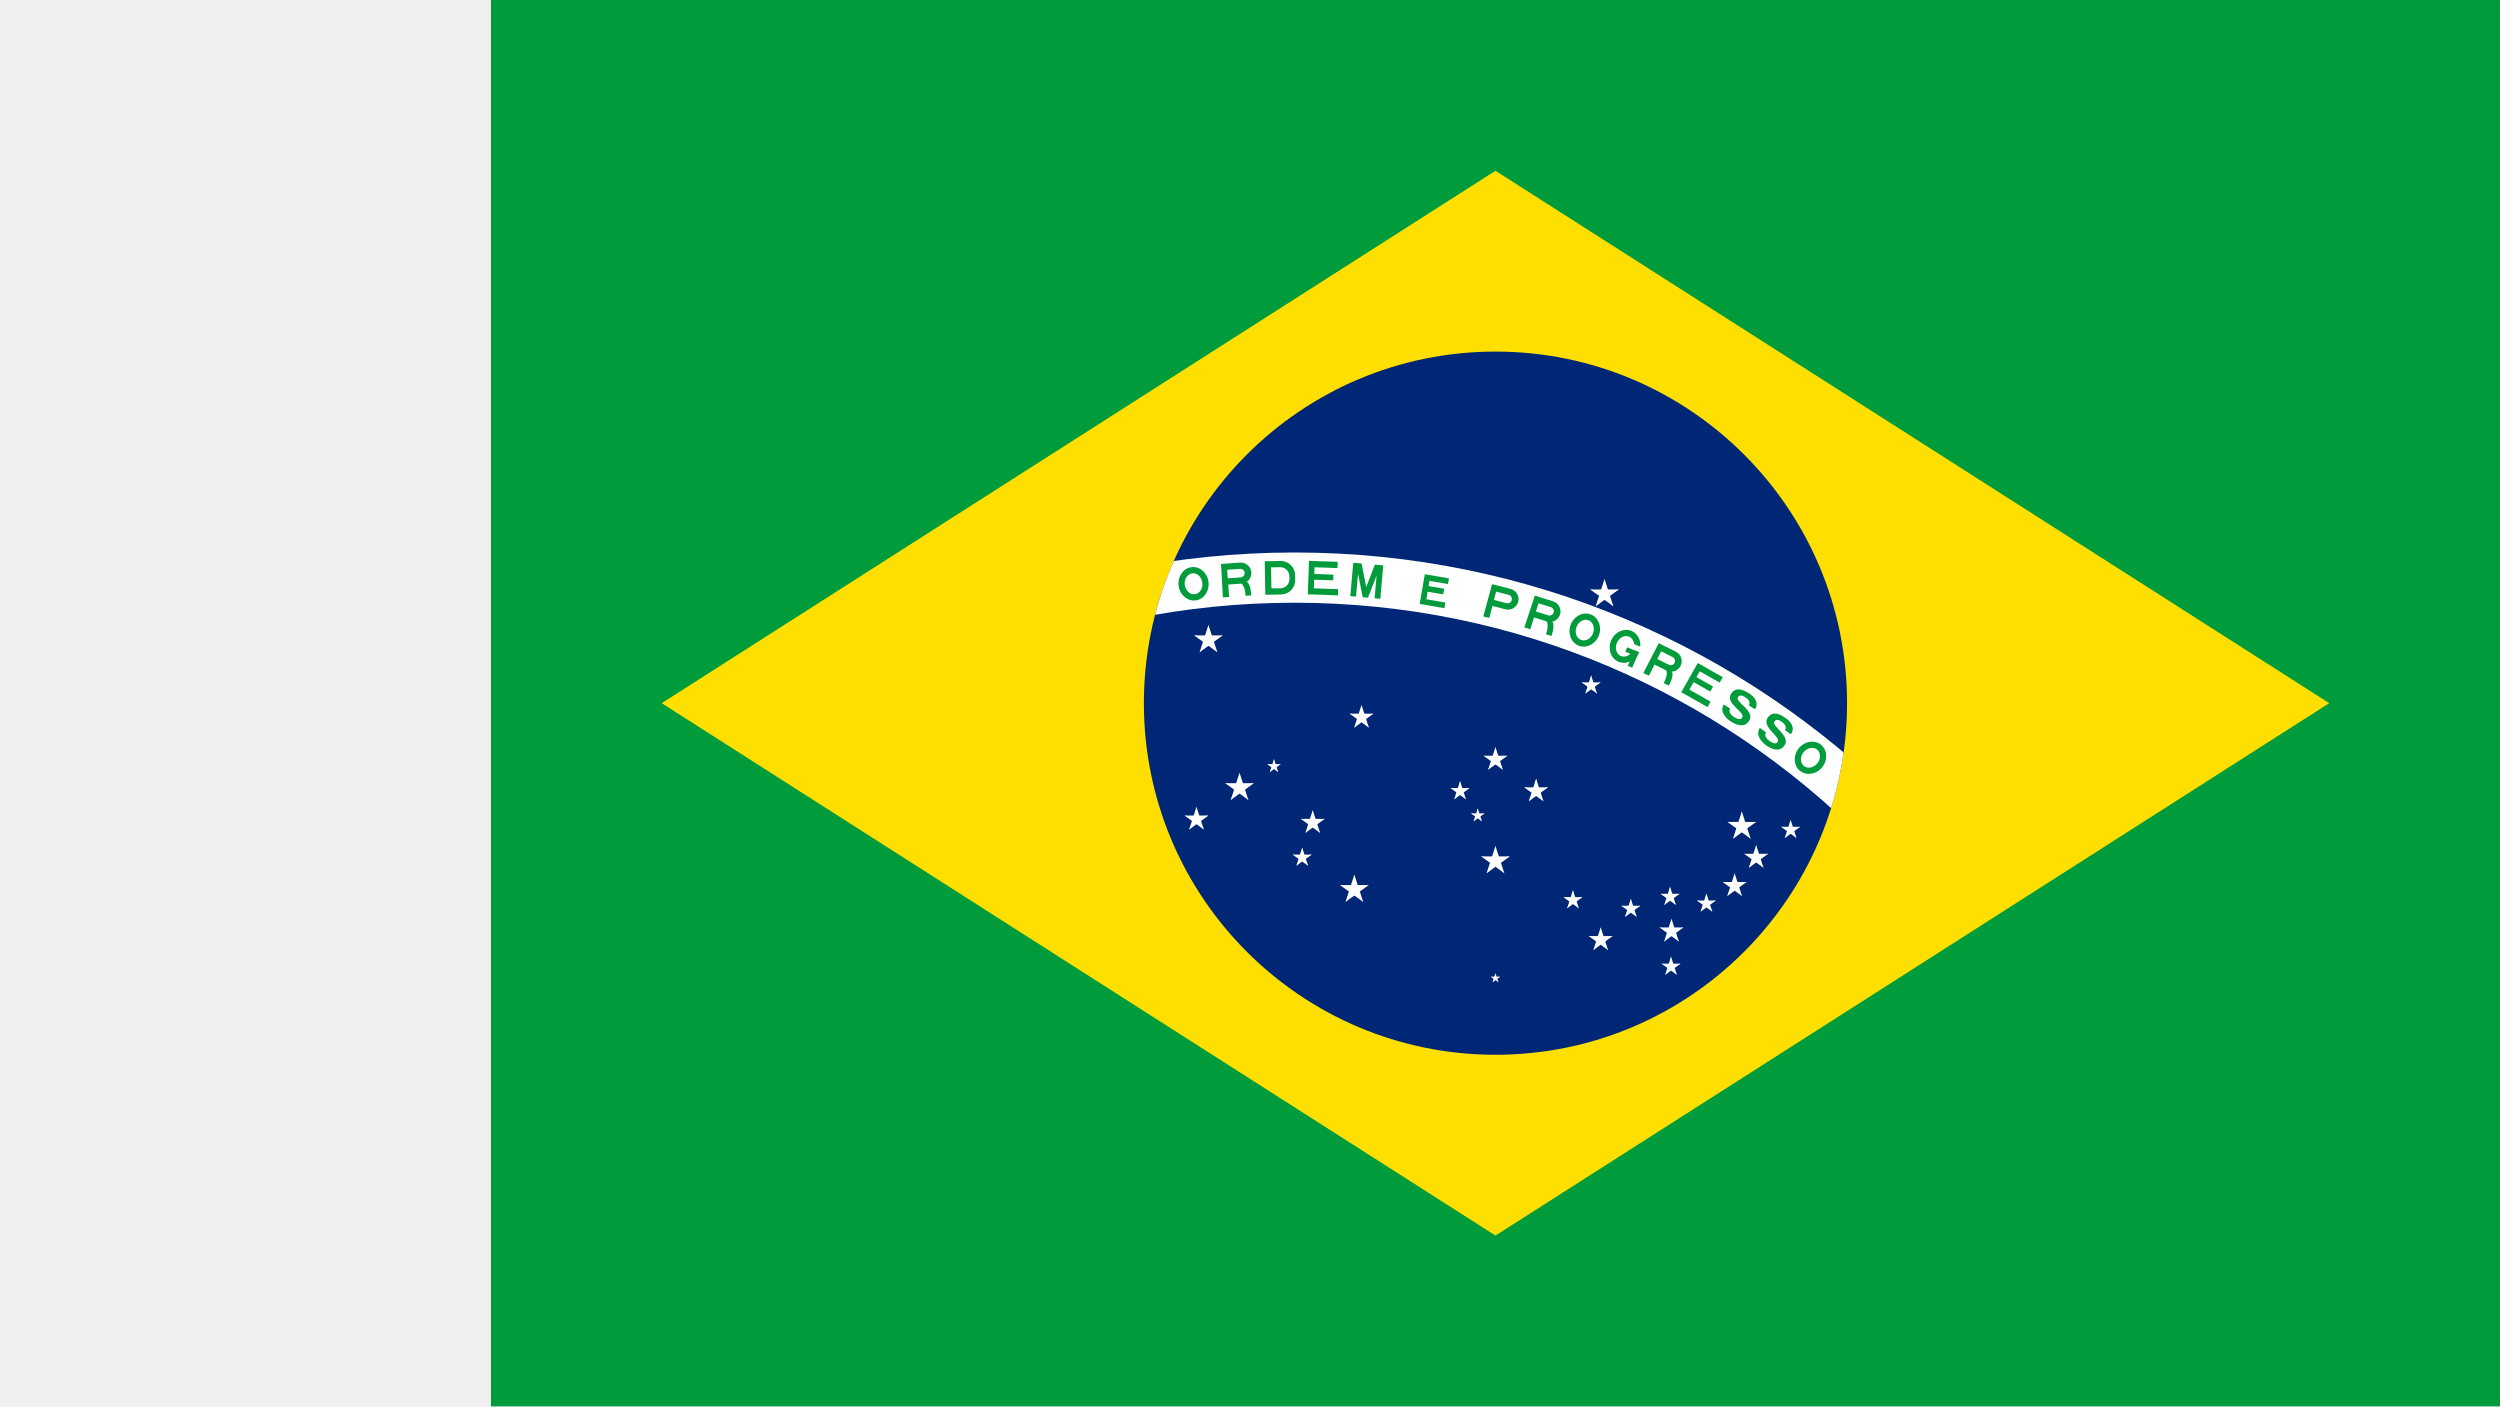
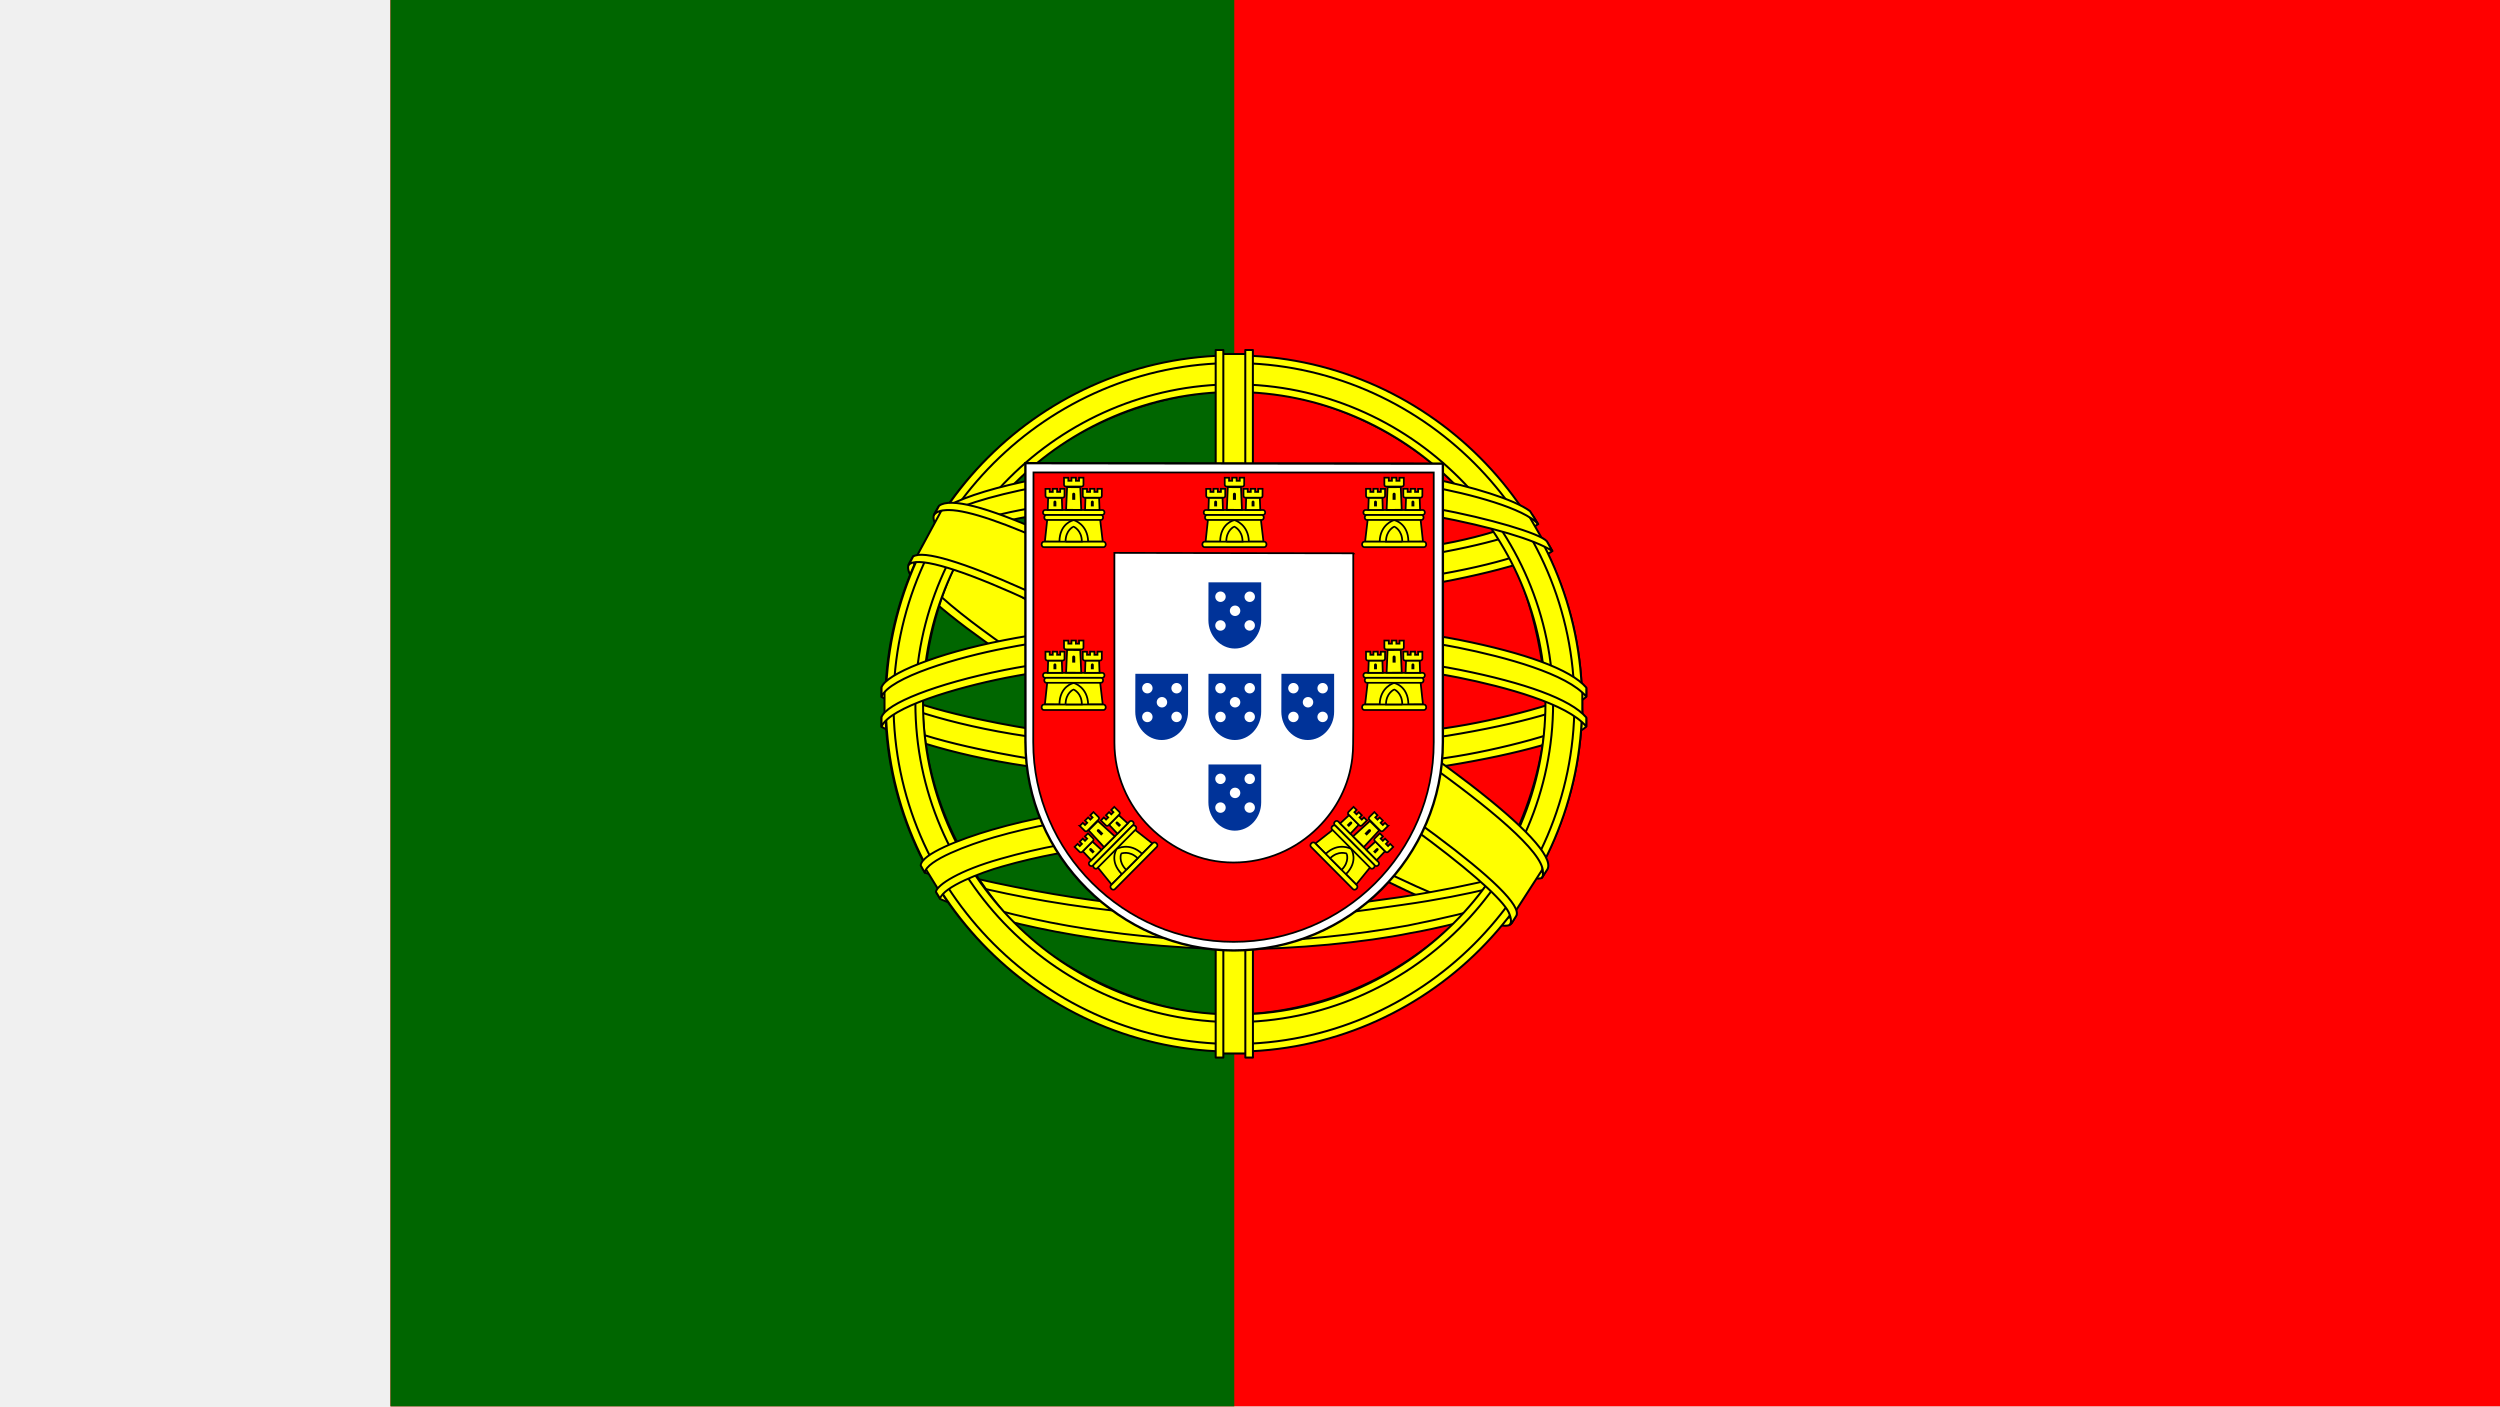
<svg xmlns="http://www.w3.org/2000/svg" xmlns:xlink="http://www.w3.org/1999/xlink" height="59.792" width="106.289" version="1.0" viewBox="-2100 -1470 620.019 348.787" id="svg2">
  <defs id="defs4">
    <path id="D" d="m -31.5,0 33,0 a 30,30 0 0 0 30,-30 l 0,-10 a 30,30 0 0 0 -30,-30 l -33,0 z m 13,-13 19,0 a 19,19 0 0 0 19,-19 l 0,-6 a 19,19 0 0 0 -19,-19 l -19,0 z" style="fill-rule:evenodd" />
    <path id="E" transform="translate(-31.5,0)" d="m 0,0 63,0 0,-13 -51,0 0,-18 40,0 0,-12 -40,0 0,-14 48,0 0,-13 -60,0 z" />
    <path id="e" d="m -26.25,0 52.5,0 0,-12 -40.5,0 0,-16 33,0 0,-12 -33,0 0,-11 39.25,0 0,-12 -51.25,0 z" />
    <g id="G">
      <clipPath id="gcut">
        <path d="m -31.5,0 0,-70 63,0 0,70 z M 0,-47 l 0,12 31.5,0 0,-12 z" id="path11" />
      </clipPath>
      <use xlink:href="#O" clip-path="url(#gcut)" id="use13" x="0" y="0" width="100%" height="100%" />
      <rect y="-35" x="5" height="10" width="26.5" id="rect15" />
      <rect y="-35" x="21.5" height="35" width="10" id="rect17" />
    </g>
    <path id="M" d="m -31.5,0 12,0 0,-48 14,48 11,0 14,-48 0,48 12,0 0,-70 -17.5,0 -14,48 -14,-48 -17.5,0 z" />
    <path id="O" d="M 0,0 A 31.5,35 0 0 0 0,-70 31.5,35 0 0 0 0,0 m 0,-13 a 18.5,22 0 0 0 0,-44 18.5,22 0 0 0 0,44" style="fill-rule:evenodd" />
    <path id="P" d="m -31.5,0 13,0 0,-26 28,0 a 22,22 0 0 0 0,-44 l -40,0 z m 13,-39 27,0 a 9,9 0 0 0 0,-18 l -27,0 z" style="fill-rule:evenodd" />
    <g id="R">
      <use xlink:href="#P" id="use23" x="0" y="0" width="100%" height="100%" />
      <path d="m 28,0 c 0,-10 0,-32 -15,-32 l -19,0 c 22,0 22,22 22,32" id="path25" />
    </g>
    <path id="S" d="m -15.75,-22 c 0,7 6.75,10.5 16.75,10.5 10,0 14.74,-3.25 14.75,-7.75 C 15.75,-33.5 -31,-24.5 -30.75,-49.5 -30.5,-71 -6,-70 3,-70 c 9,0 26,4 25.75,21.25 l -15.25,0 c 0,-7.5 -7,-10.25 -15,-10.25 -7.75,0 -13.25,1.25 -13.25,8.5 -0.25,11.75 46.25,4 46.25,28.75 C 31.5,-3.5 13.5,0 0,0 -11.5,0 -31.55,-4.5 -31.5,-22 Z" />
    <g id="star" style="fill:#ffffff">
      <g id="c">
        <path id="t" transform="matrix(0.9510565,0.309017,-0.309017,0.9510565,-0.309017,-0.04894348)" d="M 0,-1 0,0 0.5,0" />
        <use xlink:href="#t" transform="scale(-1,1)" id="use31" x="0" y="0" width="100%" height="100%" />
      </g>
      <use xlink:href="#c" transform="matrix(0.309017,0.9510565,-0.9510565,0.309017,0,0)" id="use33" x="0" y="0" width="100%" height="100%" />
      <use xlink:href="#c" transform="matrix(0.309017,-0.9510565,0.9510565,0.309017,0,0)" id="use35" x="0" y="0" width="100%" height="100%" />
      <use xlink:href="#c" transform="matrix(-0.809017,0.5877853,-0.5877853,-0.809017,0,0)" id="use37" x="0" y="0" width="100%" height="100%" />
      <use xlink:href="#c" transform="matrix(-0.809017,-0.5877853,0.5877853,-0.809017,0,0)" id="use39" x="0" y="0" width="100%" height="100%" />
    </g>
    <use id="star1" xlink:href="#star" transform="scale(31.5,31.5)" x="0" y="0" width="100%" height="100%" />
    <use id="star2" xlink:href="#star" transform="scale(26.25,26.25)" x="0" y="0" width="100%" height="100%" />
    <use id="star3" xlink:href="#star" transform="scale(21,21)" x="0" y="0" width="100%" height="100%" />
    <use id="star4" xlink:href="#star" transform="scale(15,15)" x="0" y="0" width="100%" height="100%" />
    <use id="star5" xlink:href="#star" transform="scale(10.5,10.5)" x="0" y="0" width="100%" height="100%" />
  </defs>
  <clipPath id="band">
    <circle r="735" id="circle53" cx="0" cy="0" />
  </clipPath>
-   <g id="g4305" transform="matrix(0.1186349,0,0,0.1186349,-1729.114,-1295.607)">
-     <rect id="rect46" width="4200" height="2940" x="-2100" y="-1470" style="fill:#009b3a" />
-     <path id="path48" d="M -1743,0 0,1113 1743,0 0,-1113 Z" style="fill:#fedf00" />
-     <circle id="circle50" r="735" cx="0" cy="0" style="fill:#002776" />
-     <path id="path55" clip-path="url(#band)" d="m -2205,1470 a 1785,1785 0 0 1 3570,0 l -105,0 a 1680,1680 0 1 0 -3360,0 z" style="fill:#ffffff" />
-     <g id="g57" transform="translate(-420,1470)" style="fill:#009b3a">
-       <use id="use59" transform="matrix(0.9925462,-0.1218693,0.1218693,0.9925462,0,0)" xlink:href="#O" y="-1697.5" x="0" width="100%" height="100%" />
-       <use id="use61" transform="matrix(0.9975641,-0.06975647,0.06975647,0.9975641,0,0)" xlink:href="#R" y="-1697.5" x="0" width="100%" height="100%" />
-       <use id="use63" transform="matrix(0.9998477,-0.01745241,0.01745241,0.9998477,0,0)" xlink:href="#D" y="-1697.5" x="0" width="100%" height="100%" />
-       <use id="use65" transform="matrix(0.9993908,0.0348995,-0.0348995,0.9993908,0,0)" xlink:href="#E" y="-1697.5" x="0" width="100%" height="100%" />
-       <use id="use67" transform="matrix(0.9961947,0.08715574,-0.08715574,0.9961947,0,0)" xlink:href="#M" y="-1697.5" x="0" width="100%" height="100%" />
-       <use id="use69" transform="matrix(0.9855561,0.1693495,-0.1693495,0.9855561,0,0)" xlink:href="#e" y="-1697.5" x="0" width="100%" height="100%" />
-       <use id="use71" transform="matrix(0.9681476,0.25038,-0.25038,0.9681476,0,0)" xlink:href="#P" y="-1697.5" x="0" width="100%" height="100%" />
-       <use id="use73" transform="matrix(0.953717,0.3007058,-0.3007058,0.953717,0,0)" xlink:href="#R" y="-1697.5" x="0" width="100%" height="100%" />
-       <use id="use75" transform="matrix(0.9366722,0.3502074,-0.3502074,0.9366722,0,0)" xlink:href="#O" y="-1697.5" x="0" width="100%" height="100%" />
-       <use id="use77" transform="matrix(0.9170601,0.3987491,-0.3987491,0.9170601,0,0)" xlink:href="#G" y="-1697.5" x="0" width="100%" height="100%" />
-       <use id="use79" transform="matrix(0.8949344,0.4461978,-0.4461978,0.8949344,0,0)" xlink:href="#R" y="-1697.5" x="0" width="100%" height="100%" />
-       <use id="use81" transform="matrix(0.8703557,0.4924236,-0.4924236,0.8703557,0,0)" xlink:href="#E" y="-1697.5" x="0" width="100%" height="100%" />
-       <use id="use83" transform="matrix(0.8433915,0.5372996,-0.5372996,0.8433915,0,0)" xlink:href="#S" y="-1697.5" x="0" width="100%" height="100%" />
-       <use id="use85" transform="matrix(0.8141155,0.580703,-0.580703,0.8141155,0,0)" xlink:href="#S" y="-1697.5" x="0" width="100%" height="100%" />
-       <use id="use87" transform="matrix(0.7826082,0.6225146,-0.6225146,0.7826082,0,0)" xlink:href="#O" y="-1697.5" x="0" width="100%" height="100%" />
+   <g id="g4572" transform="matrix(0.8719667,0,0,0.8719668,-2003.161,-1470)">
+     <rect id="rect4454" height="400" width="600" x="0" y="0" style="fill:#ff0000" />
+     <rect id="rect4456" height="400" width="240" x="0" y="0" style="fill:#006600" />
+     <g id="g4458" style="fill:#ffff00;fill-rule:evenodd;stroke:#000000;stroke-width:0.573;stroke-linecap:round;stroke-linejoin:round">
+       <path id="path4460" d="M 318.24,262.04 C 288.03,261.13 149.5,174.66 148.55,160.89 l 7.65,-12.757 c 13.741,19.966 155.36,104.06 169.27,101.08 l -7.23,12.823" />
+       <path id="path4462" d="m 154.59,146.4 c -2.71,7.294 36.149,31.318 82.903,59.754 46.752,28.434 87.065,46.006 90.053,43.486 0.183,-0.325 1.47,-2.541 1.352,-2.523 -0.56,0.844 -1.923,1.11 -4.051,0.497 -12.631,-3.643 -45.575,-18.765 -86.374,-43.506 -40.798,-24.743 -76.294,-47.544 -81.811,-57.232 -0.384,-0.671 -0.657,-1.896 -0.601,-2.849 l -0.134,-0.002 -1.175,2.053 -0.161,0.322 -8.8e-4,0 z m 164.36,116.04 c -0.512,0.93 -1.468,0.96 -3.282,0.761 -11.3,-1.251 -45.589,-17.925 -86.162,-42.213 -47.21,-28.26 -86.2,-54.01 -81.97,-60.74 l 1.151,-2.035 0.227,0.071 c -3.804,11.405 76.948,57.578 81.702,60.522 46.724,28.947 86.115,45.851 89.601,41.458 l -1.268,2.181 0,-0.002 z" />
+       <path id="path4464" d="m 240.17,169.23 c 30.237,-0.239 67.55,-4.132 89.023,-12.69 l -4.627,-7.517 c -12.692,7.025 -50.21,11.644 -84.652,12.335 -40.736,-0.375 -69.49,-4.168 -83.897,-13.835 l -4.367,8.005 c 26.484,11.207 53.623,13.587 88.52,13.703" />
+       <path id="path4466" d="m 330.44,156.71 c -0.739,1.182 -14.743,6.011 -35.373,9.575 -13.988,2.132 -32.234,3.955 -55.004,3.978 -21.633,0.02 -39.305,-1.52 -52.684,-3.333 -21.656,-3.396 -32.833,-8.12 -36.965,-9.79 0.395,-0.786 0.649,-1.337 1.03,-2.071 11.895,4.736 23.124,7.592 36.279,9.616 13.291,1.8 30.75,3.362 52.276,3.342 22.664,-0.023 40.709,-1.984 54.616,-4.053 21.155,-3.412 32.711,-7.803 34.334,-9.842 l 1.494,2.579 -0.002,0 z m -4.06,-7.623 c -2.293,1.841 -13.718,5.893 -33.819,9.103 -13.415,1.923 -30.472,3.643 -52.265,3.664 -20.704,0.02 -37.619,-1.375 -50.485,-3.249 -20.414,-2.666 -31.279,-7.475 -35.196,-8.878 0.39,-0.674 0.787,-1.342 1.194,-2.014 3.048,1.535 13.533,5.791 34.226,8.722 12.72,1.804 29.661,3.148 50.262,3.127 21.69,-0.022 38.553,-1.776 51.883,-3.688 20.205,-2.78 31.077,-7.947 32.728,-9.241 l 1.473,2.451 0,0.002 z" />
+       <path id="path4468" d="m 140.88,205.66 c 18.598,10.003 59.905,15.044 98.994,15.391 35.591,0.056 81.958,-5.502 99.297,-14.69 l -0.477,-10.012 c -5.425,8.477 -55.113,16.609 -99.206,16.276 -44.093,-0.333 -85.038,-7.143 -98.687,-15.959 l 0.079,8.991" />
+       <path id="path4470" d="m 340.12,204.22 8.8e-4,2.387 c -2.606,3.116 -18.946,7.825 -39.437,11.142 -15.595,2.391 -35.927,4.194 -61.262,4.194 -24.069,0 -43.263,-1.716 -58.148,-4.001 -23.529,-3.426 -38.579,-9.426 -41.6,-11.217 l 0.013,-2.785 c 9.075,6.033 33.661,10.447 41.917,11.798 14.788,2.27 33.868,3.973 57.817,3.973 25.216,0 45.434,-1.791 60.931,-4.166 14.701,-2.124 35.644,-7.646 39.767,-11.324 l 8.8e-4,0 z m 0.01,-8.492 8.8e-4,2.387 c -2.606,3.114 -18.946,7.824 -39.437,11.14 -15.595,2.391 -35.927,4.194 -61.262,4.194 -24.069,0 -43.263,-1.714 -58.148,-4.001 -23.529,-3.425 -38.579,-9.425 -41.6,-11.216 l 0.013,-2.785 c 9.075,6.032 33.661,10.447 41.917,11.796 14.788,2.272 33.868,3.976 57.817,3.976 25.216,0 45.434,-1.792 60.931,-4.169 14.701,-2.124 35.644,-7.646 39.767,-11.324 l 8.8e-4,0.002 z" />
+       <path id="path4472" d="m 239.79,260.32 c -42.772,-0.255 -79.421,-11.659 -87.16,-13.544 l 5.643,8.834 c 13.67,5.75 49.424,14.32 81.927,13.371 32.504,-0.948 60.91,-3.466 80.928,-13.211 l 5.786,-9.155 c -13.642,6.425 -60.068,13.639 -87.125,13.705" />
+       <path id="path4474" d="m 323.3,253.72 c -0.85,1.299 -1.717,2.582 -2.596,3.829 -9.442,3.329 -24.319,6.824 -30.597,7.844 -12.824,2.642 -32.665,4.594 -50.274,4.603 -37.89,-0.555 -68.905,-7.972 -83.496,-14.299 l -1.177,-2.024 0.192,-0.304 1.997,0.774 c 25.948,9.283 55.091,12.987 82.698,13.652 17.538,0.062 35.095,-2.01 49.292,-4.549 21.771,-4.362 30.574,-7.65 33.275,-9.14 l 0.687,-0.385 -8.8e-4,0 z m 5.017,-8.275 c 0.022,0.026 0.044,0.05 0.065,0.078 -0.636,1.073 -1.291,2.165 -1.962,3.262 -5.036,1.8 -18.702,5.799 -38.659,8.589 -13.149,1.791 -21.322,3.526 -47.479,4.034 -49.015,-1.247 -80.75,-10.831 -88.289,-13.195 l -1.117,-2.143 c 28.406,7.415 57.422,12.592 89.408,13.121 23.931,-0.51 34.112,-2.272 47.152,-4.05 23.271,-3.619 34.996,-7.45 38.515,-8.556 -0.044,-0.064 -0.096,-0.131 -0.154,-0.199 l 2.523,-0.943 -0.002,0.002 z" style="stroke-width:0.55" />
+       <path id="path4476" d="m 328.83,197.76 c 0.139,28.137 -14.26,53.386 -25.858,64.525 -16.408,15.759 -38.163,25.896 -63.569,26.363 -28.37,0.521 -55.12,-17.974 -62.295,-26.099 -14.028,-15.885 -25.449,-36.057 -25.815,-63.243 1.738,-30.709 13.793,-52.1 31.268,-66.769 17.475,-14.669 40.743,-21.813 60.121,-21.302 22.358,0.59 48.475,11.558 66.521,33.332 11.823,14.266 16.943,29.748 19.627,53.193 z m -89.186,-96.342 c 54.485,0 99.296,44.338 99.296,98.703 0,54.364 -44.811,98.704 -99.296,98.704 -54.485,0 -98.924,-44.339 -98.924,-98.704 0,-54.365 44.439,-98.703 98.924,-98.703" />
+       <path id="path4478" d="m 239.91,101.08 c 54.534,0 99.011,44.483 99.011,99.022 0,54.538 -44.478,99.02 -99.011,99.02 -54.534,0 -99.011,-44.481 -99.011,-99.02 0,-54.539 44.478,-99.022 99.011,-99.022 z m -96.832,99.022 c 0,53.26 43.736,96.842 96.832,96.842 53.097,0 96.833,-43.582 96.833,-96.842 0,-53.262 -43.737,-96.844 -96.833,-96.844 -53.096,0 -96.832,43.584 -96.832,96.844 z" />
+       <path id="path4480" d="m 239.99,109.31 c 49.731,0 90.693,40.821 90.693,90.704 0,49.884 -40.963,90.703 -90.693,90.703 -49.73,0 -90.693,-40.819 -90.693,-90.703 0,-49.883 40.964,-90.704 90.693,-90.704 z m -88.515,90.703 c 0,48.685 39.979,88.524 88.515,88.524 48.536,0 88.515,-39.839 88.515,-88.524 0,-48.686 -39.978,-88.525 -88.515,-88.525 -48.536,0 -88.515,39.839 -88.515,88.525 z" />
+       <path id="path4482" d="m 243.98,100.68 -8.485,0 0.01,198.96 8.515,0 z" />
+       <path id="path4484" d="m 243.13,99.546 2.16,0 0.018,201.25 -2.162,0 -0.016,-201.25 z m -8.421,0.002 2.177,0 0.003,201.25 -2.178,0 0,-201.25 z" />
+       <path id="path4486" d="m 338.99,203.935 0,-7.355 -5.99,-5.58 -34,-9 -49,-5 -59,3 -42,10 -8.48,6.28 0,7.357 21.48,-9.637 51,-8 49,0 36,4 25,6 z" />
+       <path id="path4488" d="m 239.95,184.77 c 23.383,-0.043 46.07,2.215 64.065,5.719 18.569,3.712 31.637,8.356 36.105,13.571 l -0.005,2.582 c -5.388,-6.49 -22.973,-11.248 -36.518,-13.968 -17.858,-3.474 -40.393,-5.717 -63.647,-5.674 -24.538,0.046 -47.387,2.37 -64.984,5.803 -14.12,2.802 -32.951,8.368 -35.302,13.858 l 0,-2.689 c 1.291,-3.8 15.313,-9.479 34.984,-13.417 17.729,-3.457 40.62,-5.742 65.302,-5.786 z m 0.01,-8.492 c 23.383,-0.042 46.07,2.217 64.065,5.719 18.569,3.714 31.637,8.356 36.105,13.571 l -0.005,2.582 c -5.388,-6.489 -22.973,-11.247 -36.518,-13.966 -17.858,-3.476 -40.393,-5.718 -63.647,-5.674 -24.538,0.044 -47.276,2.37 -64.875,5.801 -13.626,2.583 -33.226,8.37 -35.412,13.86 l 0,-2.691 c 1.291,-3.759 15.597,-9.641 34.985,-13.417 17.729,-3.457 40.62,-5.74 65.302,-5.786 z" />
+       <path id="path4490" d="m 239.48,132.96 c 36.849,-0.184 68.99,5.152 83.695,12.685 l 5.364,9.279 c -12.781,-6.888 -47.456,-14.05 -89.005,-12.979 -33.854,0.208 -70.027,3.727 -88.176,13.41 l 6.404,-10.709 c 14.895,-7.724 50.022,-11.643 81.72,-11.684" />
+       <path id="path4492" d="m 239.97,140.62 c 21.017,-0.056 41.325,1.13 57.476,4.044 15.041,2.799 29.385,7.001 31.436,9.26 l 1.59,2.81 c -4.988,-3.257 -17.401,-6.884 -33.339,-9.906 -16.006,-3.008 -36.3,-4.005 -57.2,-3.95 -23.722,-0.081 -42.152,1.171 -57.969,3.929 -16.728,3.13 -28.334,7.601 -31.197,9.726 l 1.558,-2.97 c 5.563,-2.838 14.39,-6.259 29.223,-8.93 16.357,-2.988 34.983,-3.884 58.423,-4.013 l -8.8e-4,0 z m -0.009,-8.484 c 20.113,-0.053 39.972,1.068 55.452,3.851 12.209,2.377 24.283,6.087 28.704,9.389 l 2.326,3.695 c -3.954,-4.395 -18.836,-8.559 -31.974,-10.892 -15.361,-2.649 -34.395,-3.698 -54.508,-3.866 -21.108,0.059 -40.615,1.352 -55.752,4.108 -14.441,2.748 -23.76,6.002 -27.703,8.543 l 2.045,-3.087 c 5.441,-2.865 14.232,-5.495 25.303,-7.646 15.249,-2.776 34.876,-4.036 56.108,-4.095 z" />
+       <path id="path4494" d="m 289.15,241.26 c -18.218,-3.401 -36.469,-3.895 -49.217,-3.745 -61.407,0.72 -81.244,12.609 -83.665,16.209 l -4.589,-7.481 c 15.634,-11.332 49.073,-17.687 88.587,-17.037 20.518,0.336 38.224,1.699 53.119,4.583 l -4.236,7.473" />
+       <path id="path4496" d="m 239.58,236.46 c 17.082,0.255 33.849,0.96 50.033,3.978 l -1.172,2.069 c -15.031,-2.775 -31.055,-3.837 -48.803,-3.75 -22.663,-0.177 -45.585,1.939 -65.541,7.667 -6.297,1.752 -16.721,5.801 -17.784,9.146 l -1.166,-1.923 c 0.336,-1.977 6.636,-6.081 18.414,-9.39 22.858,-6.546 44.239,-7.649 66.019,-7.799 l 0,0.002 z m 0.775,-8.596 c 17.698,0.331 35.975,1.149 53.74,4.668 l -1.221,2.154 c -16.042,-3.185 -31.369,-4.247 -52.415,-4.57 -22.735,0.041 -46.851,1.663 -68.778,8.037 -7.079,2.062 -19.297,6.52 -19.704,10.05 l -1.166,-2.066 c 0.265,-3.206 10.842,-7.388 20.358,-10.156 22.096,-6.424 46.275,-8.076 69.186,-8.117 z" style="stroke-width:0.55" />
+       <path id="path4498" d="M 327.58,247.38 320.201,258.829 299,240 244,203 182,169 149.81,157.99 156.67,145.27 159,144 l 20,5 66,34 38,24 32,23 13,15 z" />
+       <path id="path4500" d="m 148.65,158.29 c 5.646,-3.829 47.139,14.655 90.555,40.834 43.301,26.254 84.677,55.921 80.942,61.473 l -1.228,1.932 -0.564,0.445 c 0.121,-0.086 0.743,-0.848 -0.061,-2.906 -1.845,-6.07 -31.195,-29.491 -79.894,-58.895 -47.475,-28.309 -87.041,-45.371 -90.997,-40.494 l 1.247,-2.389 -8.9e-4,0 z m 180.44,88.927 c 3.57,-7.052 -34.916,-36.044 -82.632,-64.272 -48.813,-27.666 -83.994,-43.951 -90.42,-39.095 l -1.428,2.599 c -0.012,0.143 0.052,-0.177 0.354,-0.41 1.169,-1.02 3.105,-0.951 3.979,-0.967 11.065,0.166 42.667,14.709 87.006,40.128 19.428,11.315 82.071,51.491 81.832,62.789 0.017,0.971 0.08,1.171 -0.285,1.652 l 1.594,-2.424 0,-0.002 z" />
    </g>
-     <use xlink:href="#star1" x="-600" y="-132" id="αCMi" width="100%" height="100%" />
-     <use xlink:href="#star1" x="-535" y="177" id="αCMa" width="100%" height="100%" />
-     <use xlink:href="#star2" x="-625" y="243" id="βCMa" width="100%" height="100%" />
-     <use xlink:href="#star4" x="-463" y="132" id="γCMa" width="100%" height="100%" />
-     <use xlink:href="#star2" x="-382" y="250" id="δCMa" width="100%" height="100%" />
-     <use xlink:href="#star3" x="-404" y="323" id="εCMa" width="100%" height="100%" />
-     <use xlink:href="#star1" x="228" y="-228" id="αVir" width="100%" height="100%" />
-     <use xlink:href="#star1" x="515" y="258" id="αSco" width="100%" height="100%" />
-     <use xlink:href="#star3" x="617" y="265" id="βSco" width="100%" height="100%" />
-     <use xlink:href="#star2" x="545" y="323" id="εSco" width="100%" height="100%" />
-     <use xlink:href="#star2" x="368" y="477" id="θSco" width="100%" height="100%" />
-     <use xlink:href="#star3" x="367" y="551" id="ιSco" width="100%" height="100%" />
-     <use xlink:href="#star3" x="441" y="419" id="κSco" width="100%" height="100%" />
-     <use xlink:href="#star2" x="500" y="382" id="λSco" width="100%" height="100%" />
-     <use xlink:href="#star3" x="365" y="405" id="μSco" width="100%" height="100%" />
-     <use xlink:href="#star2" x="-280" y="30" id="αHya" width="100%" height="100%" />
-     <use xlink:href="#star3" x="200" y="-37" id="γHya" width="100%" height="100%" />
-     <use xlink:href="#star1" y="330" id="αCru" x="0" width="100%" height="100%" />
-     <use xlink:href="#star2" x="85" y="184" id="βCru" width="100%" height="100%" />
-     <use xlink:href="#star2" y="118" id="γCru" x="0" width="100%" height="100%" />
-     <use xlink:href="#star3" x="-74" y="184" id="δCru" width="100%" height="100%" />
-     <use xlink:href="#star4" x="-37" y="235" id="εCru" width="100%" height="100%" />
-     <use xlink:href="#star2" x="220" y="495" id="αTrA" width="100%" height="100%" />
-     <use xlink:href="#star3" x="283" y="430" id="βTrA" width="100%" height="100%" />
-     <use xlink:href="#star3" x="162" y="412" id="γTrA" width="100%" height="100%" />
-     <use xlink:href="#star1" x="-295" y="390" id="αCar" width="100%" height="100%" />
-     <use xlink:href="#star5" y="575" id="σOct" x="0" width="100%" height="100%" />
+     <g id="g4502">
+       <path id="path4504" d="m 180.6,211.01 c 0,16.271 6.663,30.987 17.457,41.742 10.815,10.778 25.512,17.579 41.809,17.579 16.381,0 31.247,-6.652 42.016,-17.389 10.769,-10.735 17.443,-25.552 17.446,-41.88 l -0.002,0 0,-79.189 -118.74,-0.141 0.012,79.278 0.002,0 z" style="fill:#ffffff;stroke:#000000;stroke-width:0.67" />
+       <path id="path4506" d="m 182.82,211.12 0,0.045 c 0,15.557 6.441,29.724 16.775,40.009 10.354,10.305 24.614,16.712 40.214,16.712 15.681,0 29.912,-6.361 40.222,-16.626 10.308,-10.265 16.697,-24.433 16.699,-40.044 l -0.002,0 0,-76.826 -113.84,-0.018 -0.07,76.748 m 91.022,-53.747 0.004,48.891 -0.041,5.172 8.8e-4,0 c 0,1.361 -0.082,2.912 -0.241,4.233 -0.925,7.729 -4.48,14.467 -9.745,19.708 -6.164,6.136 -14.671,9.941 -24.047,9.941 -9.327,0 -17.639,-3.938 -23.829,-10.1 -6.35,-6.32 -10.03,-14.986 -10.03,-23.947 l -0.013,-54.023 67.94,0.123 0.002,0.002 z" style="fill:#ff0000;stroke:#000000;stroke-width:0.507" />
+       <g id="castle3">
+         <g id="castle" style="fill:#ffff00;stroke:#000000;stroke-width:0.5">
+           <path id="path4510" d="m 190.19,154.43 c 0.135,-5.521 4.052,-6.828 4.081,-6.847 0.028,-0.018 4.231,1.408 4.217,6.899 l -8.298,-0.051" style="stroke:none" />
+           <path id="path4512" d="m 186.81,147.69 -0.682,6.345 4.141,0.009 c 0.04,-5.249 3.974,-6.122 4.069,-6.103 0.089,-0.005 3.989,1.161 4.093,6.103 l 4.151,0 -0.75,-6.393 -15.022,0.038 0,0.002 z" />
+           <path id="path4514" d="m 185.85,154.06 16.946,0 c 0.357,0 0.649,0.353 0.649,0.784 0,0.43 -0.292,0.781 -0.649,0.781 l -16.946,0 c -0.357,0 -0.649,-0.351 -0.649,-0.781 0,-0.431 0.292,-0.784 0.649,-0.784 z" />
+           <path id="path4516" d="m 192.01,154.03 c 0.018,-3.313 2.262,-4.25 2.274,-4.248 8.8e-4,0 2.342,0.967 2.361,4.248 l -4.634,0" />
+           <path id="path4518" d="m 186.21,145.05 16.245,0 c 0.342,0 0.623,0.318 0.623,0.705 0,0.387 -0.28,0.705 -0.623,0.705 l -16.245,0 c -0.342,0 -0.623,-0.316 -0.623,-0.705 0,-0.386 0.28,-0.705 0.623,-0.705 z" />
+           <path id="path4520" d="m 186.55,146.47 15.538,0 c 0.327,0 0.595,0.317 0.595,0.704 0,0.388 -0.268,0.705 -0.595,0.705 l -15.538,0 c -0.327,0 -0.595,-0.317 -0.595,-0.705 0,-0.387 0.268,-0.704 0.595,-0.704 z" />
+           <path id="path4522" d="m 191.57,135.88 1.227,0.002 0,0.871 0.895,0 0,-0.891 1.257,0.004 0,0.887 0.898,0 0,-0.891 1.258,0 -0.002,2.012 c 0,0.316 -0.254,0.52 -0.549,0.52 l -4.411,0 c -0.296,0 -0.57,-0.237 -0.571,-0.527 l -0.003,-1.988 8.8e-4,0 z" />
+           <path id="path4524" d="m 196.19,138.57 0.277,6.451 -4.303,-0.016 0.285,-6.452 3.741,0.017" />
+           <path d="m 190.94,141.56 0.131,3.478 -4.126,0.002 0.116,-3.479 3.879,0 -8.9e-4,0 z" id="cp1" />
+           <use id="use4527" x="10.609" xlink:href="#cp1" y="0" width="100%" height="100%" />
+           <path d="m 186.3,139.04 1.199,0.003 0,0.872 0.877,0 0,-0.893 1.229,0.004 0,0.889 0.879,0 0,-0.893 1.23,0.002 -0.002,2.012 c 0,0.314 -0.249,0.519 -0.536,0.519 l -4.317,0 c -0.289,0 -0.558,-0.235 -0.559,-0.526 l -0.003,-1.989 8.8e-4,0 z" id="cp2" />
+           <use id="use4530" x="10.609" xlink:href="#cp2" y="0" width="100%" height="100%" />
+           <path id="path4532" d="m 193.9,140.61 c -0.026,-0.627 0.877,-0.634 0.866,0 l 0,1.536 -0.866,0 0,-1.536" style="fill:#000000;stroke:none" />
+           <path d="m 188.57,142.84 c -0.003,-0.606 0.837,-0.618 0.826,0 l 0,1.187 -0.826,0 0,-1.187" id="cp3" style="fill:#000000;stroke:none" />
+           <use id="use4535" x="10.641" xlink:href="#cp3" y="0" width="100%" height="100%" />
+         </g>
+         <use id="use4537" y="46.32" xlink:href="#castle" x="0" width="100%" height="100%" />
+         <use id="use4539" transform="matrix(0.7046089,-0.7095959,0.7095959,0.7046089,-35.34146,275.109)" xlink:href="#castle" x="0" y="0" width="100%" height="100%" />
+       </g>
+       <use id="use4541" x="45.714" xlink:href="#castle" y="0" width="100%" height="100%" />
+       <use id="use4543" transform="matrix(-1,0,0,1,479.7919,0)" xlink:href="#castle3" x="0" y="0" width="100%" height="100%" />
+       <g id="quina" style="fill:#ffffff">
+         <path id="path4546" d="m 232.636,202.406 0,0.005 c 0,2.212 0.849,4.227 2.212,5.689 1.365,1.467 3.245,2.378 5.302,2.378 2.067,0 3.944,-0.905 5.303,-2.365 1.358,-1.459 2.202,-3.472 2.202,-5.693 l 0,-10.768 -14.992,-0.012 -0.027,10.766" style="fill:#003399" />
+         <circle id="circle4548" r="1.486" cy="195.735" cx="236.074" />
+         <circle id="circle4550" r="1.486" cy="195.742" cx="244.392" />
+         <circle id="circle4552" r="1.486" cy="199.735" cx="240.225" />
+         <circle id="circle4554" r="1.486" cy="203.916" cx="236.074" />
+         <circle id="circle4556" r="1.486" cy="203.905" cx="244.383" />
+       </g>
+       <use id="use4558" y="-26.016" xlink:href="#quina" x="0" width="100%" height="100%" />
+       <use id="use4560" x="-20.799" xlink:href="#quina" y="0" width="100%" height="100%" />
+       <use id="use4562" x="20.745" xlink:href="#quina" y="0" width="100%" height="100%" />
+       <use id="use4564" y="25.784" xlink:href="#quina" x="0" width="100%" height="100%" />
+     </g>
  </g>
</svg>
